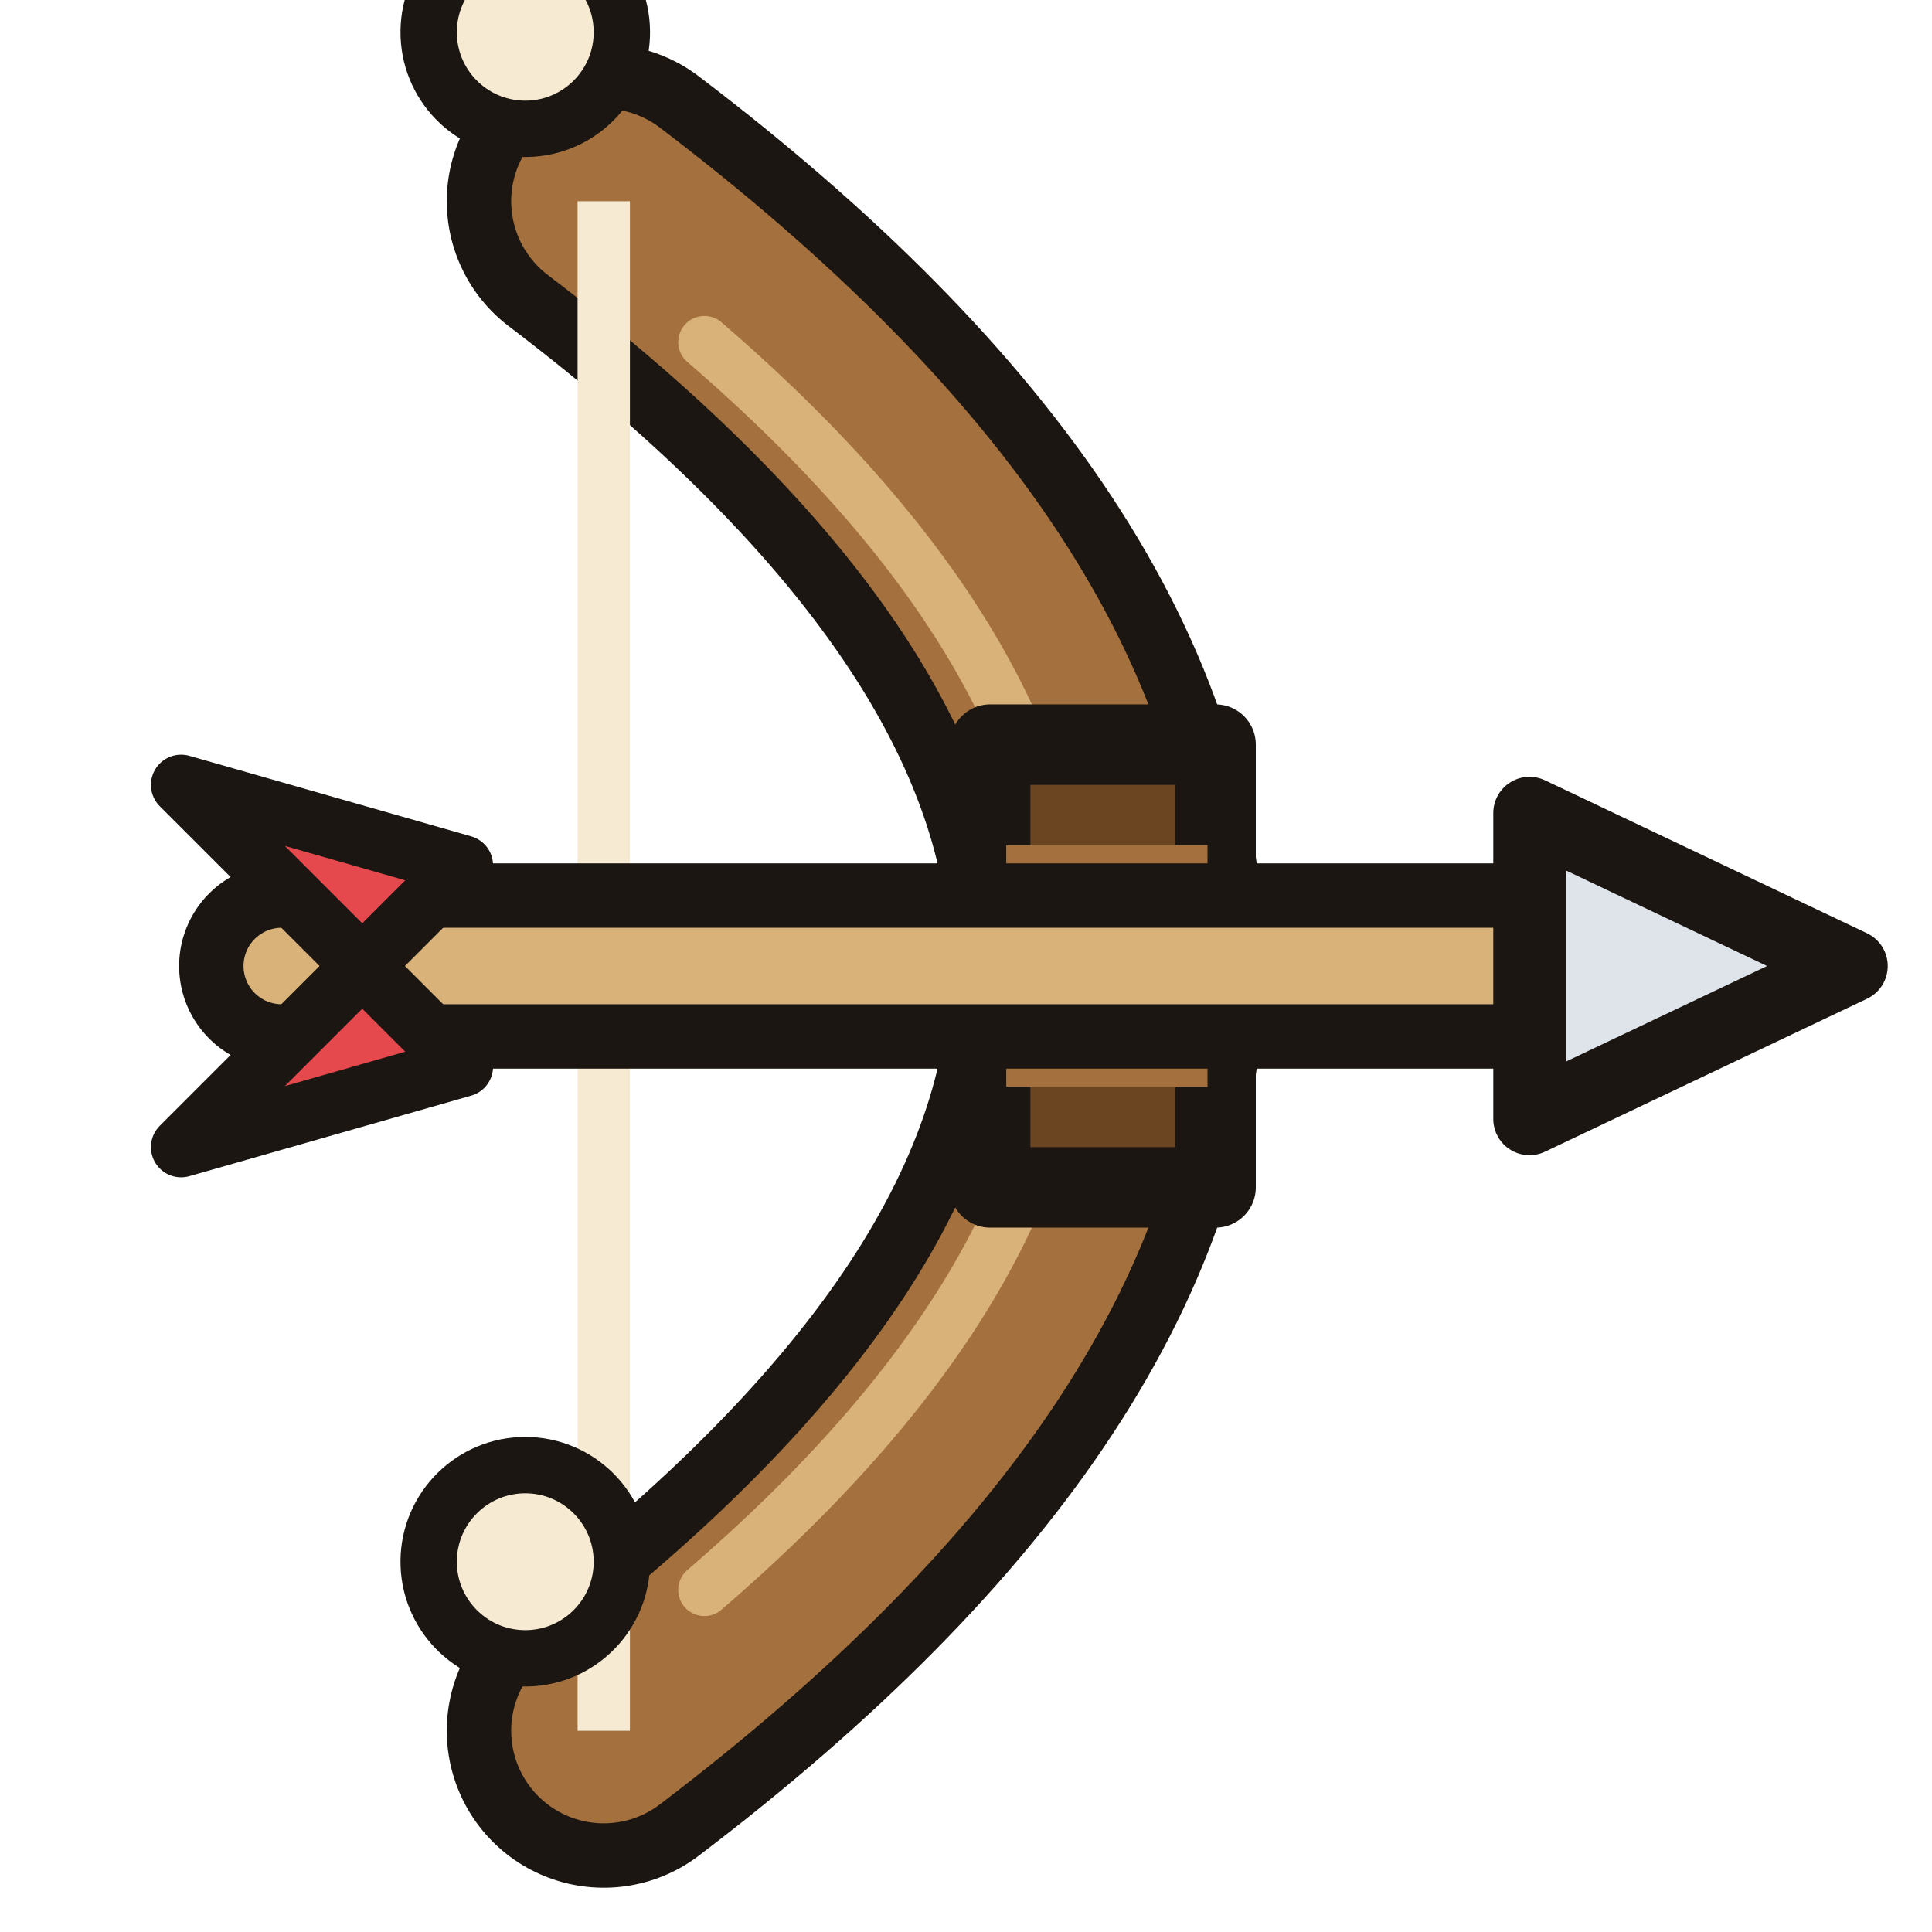
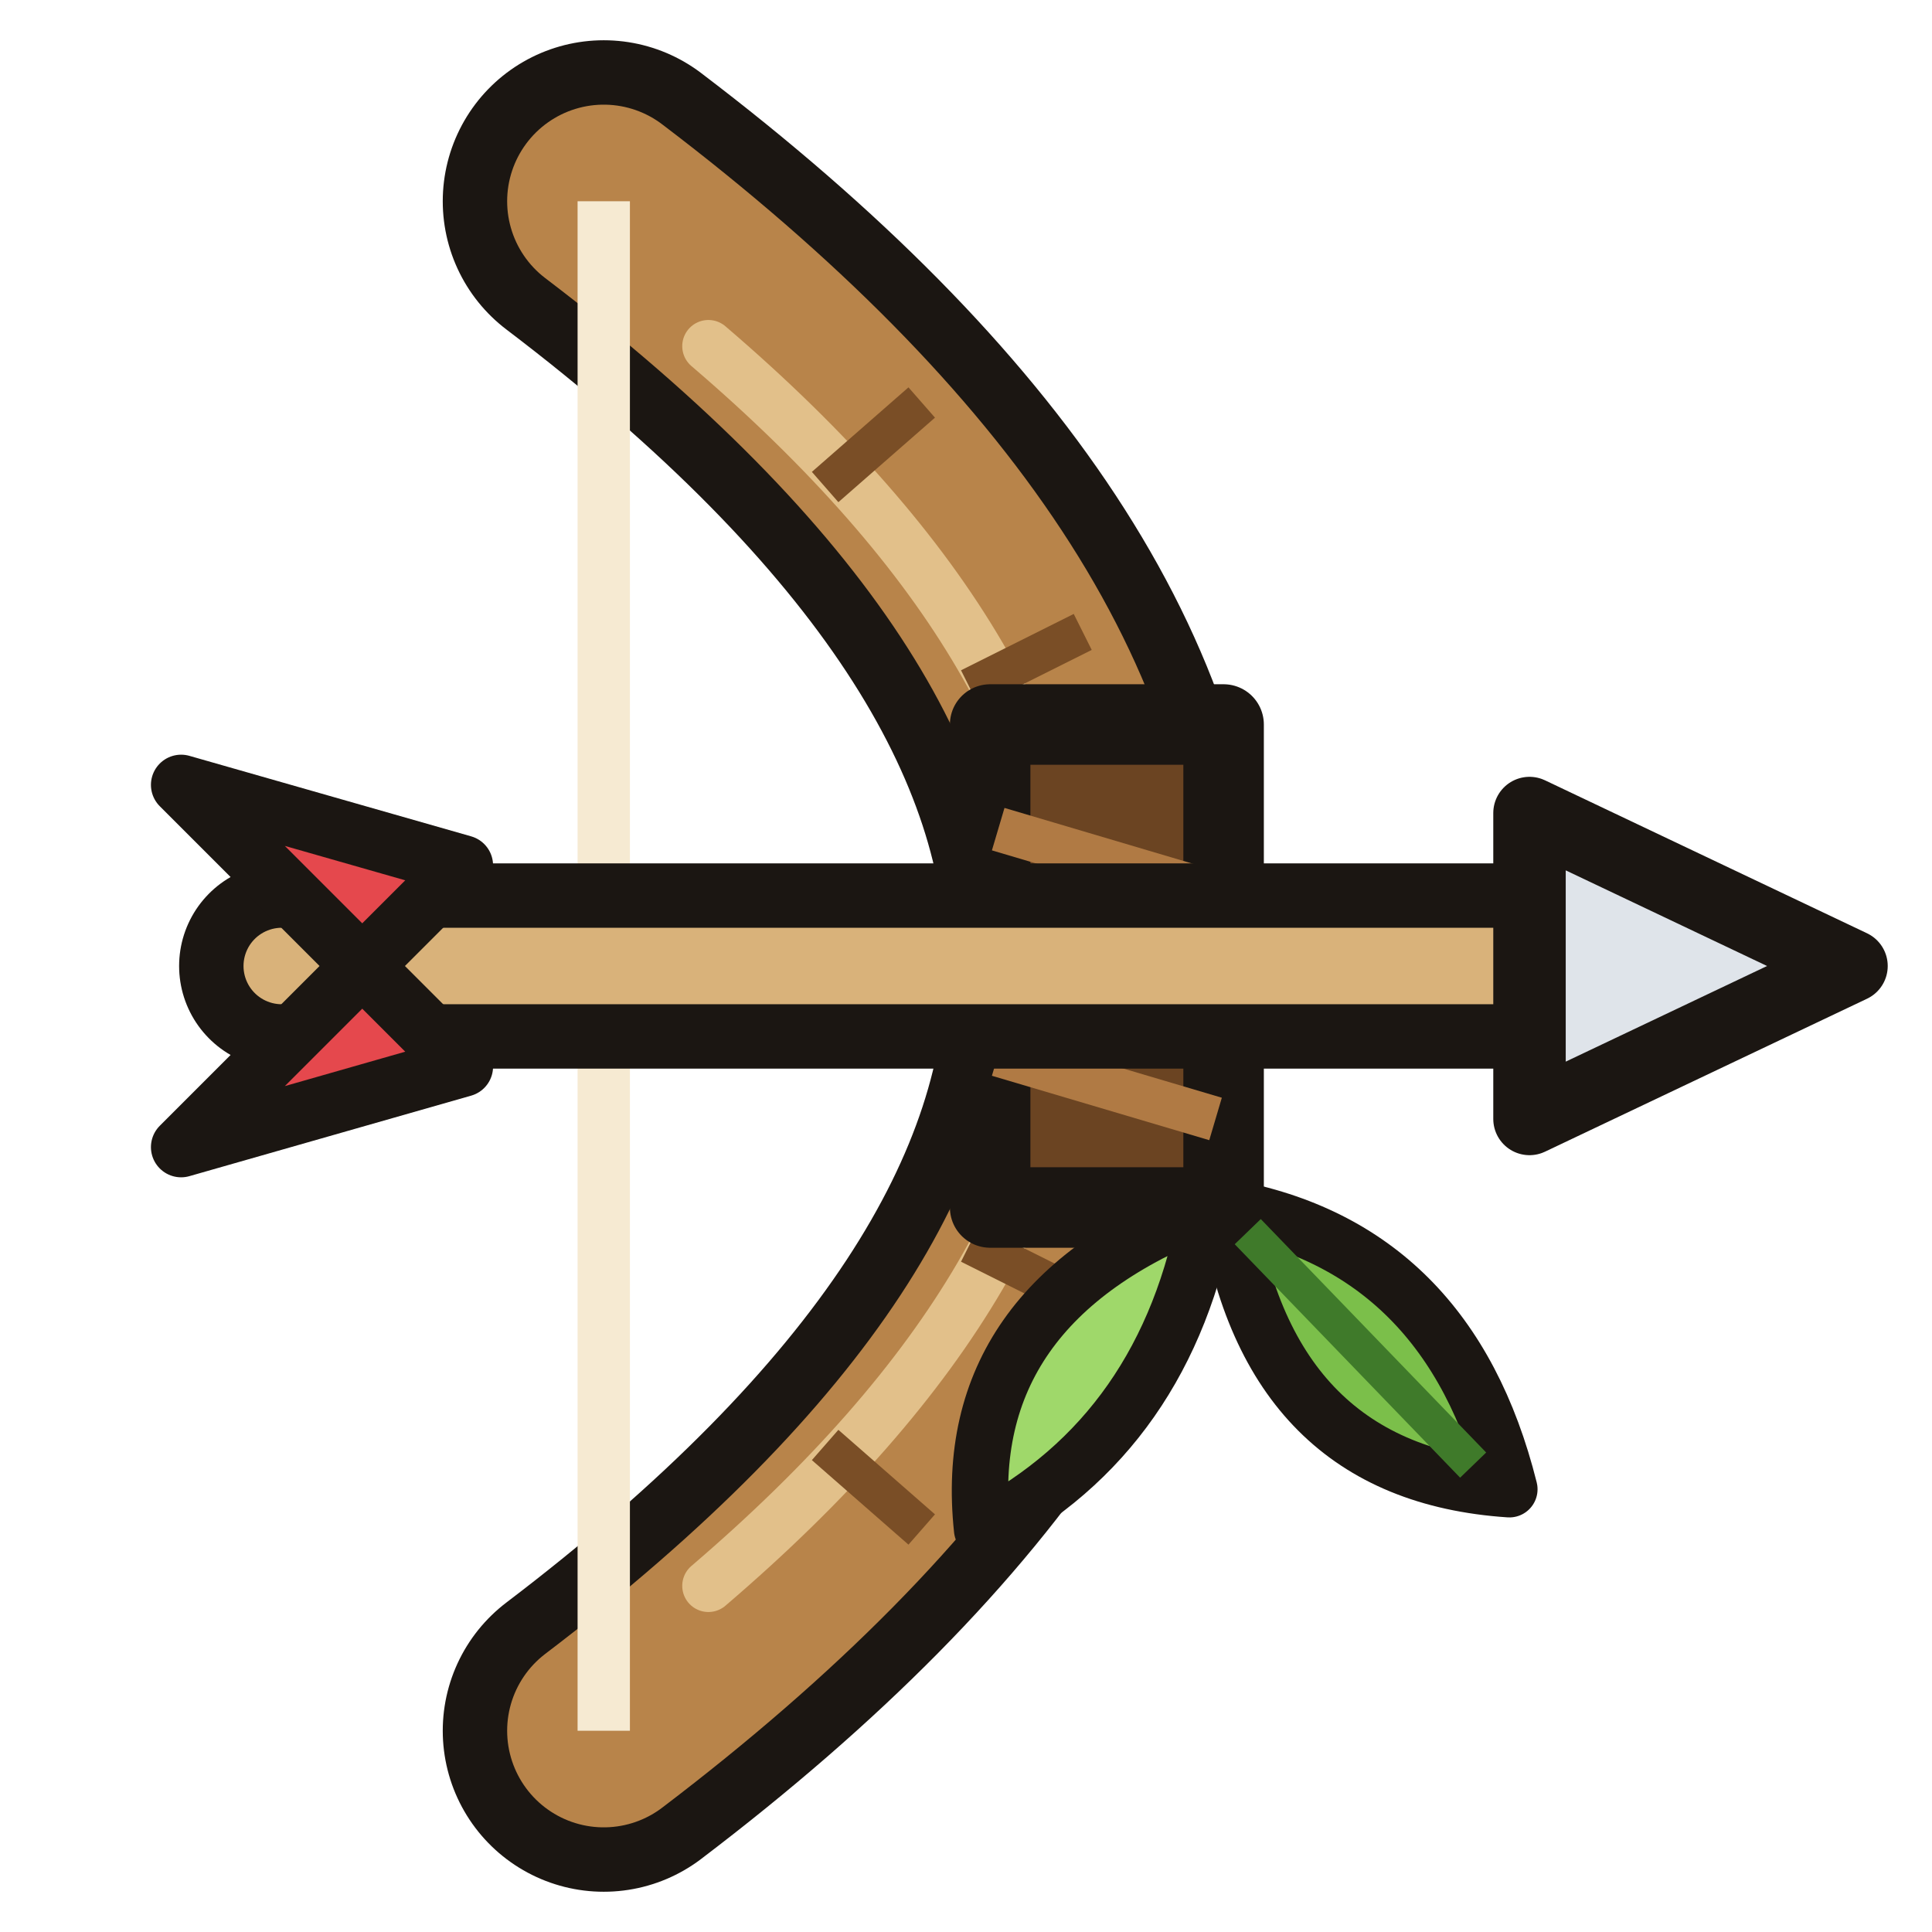
<svg xmlns="http://www.w3.org/2000/svg" width="256" height="256" viewBox="0 0 48 48">
-   <path d="M15 5 Q40 24 15 43" fill="none" stroke="#1b1612" stroke-width="7.8" stroke-linecap="round" stroke-linejoin="round" />
-   <path d="M15 5 Q40 24 15 43" fill="none" stroke="#a4703d" stroke-width="4.6" stroke-linecap="round" stroke-linejoin="round" />
-   <path d="M17.5 8.5 Q35.5 24 17.5 39.5" fill="none" stroke="#d9b27a" stroke-width="1.3" stroke-linecap="round" stroke-linejoin="round" />
+   <path d="M15 5 Q40 24 15 43" fill="none" stroke="#1b1612" stroke-width="8.0" stroke-linecap="round" stroke-linejoin="round" />
+   <path d="M15 5 Q40 24 15 43" fill="none" stroke="#b8844a" stroke-width="4.8" stroke-linecap="round" stroke-linejoin="round" />
+   <path d="M17.6 8.6 Q35.6 24 17.6 39.4" fill="none" stroke="#e2c08a" stroke-width="1.3" stroke-linecap="round" stroke-linejoin="round" />
+   <path d="M20.5 12.1 L22.9 10.0" stroke="#7a4e26" stroke-width="1" />
+   <path d="M24.1 17.1 L26.9 15.7" stroke="#7a4e26" stroke-width="1" />
+   <path d="M24.1 30.9 L26.9 32.3" stroke="#7a4e26" stroke-width="1" />
+   <path d="M20.5 35.9 L22.9 38.0" stroke="#7a4e26" stroke-width="1" />
  <path d="M15 5 L15 43" stroke="#f6ead2" stroke-width="1.3" />
-   <path d="M24.6 18.5 h5.6 v11 h-5.6 Z" fill="#6b4422" stroke="#1b1612" stroke-width="2" stroke-linejoin="round" />
-   <path d="M25 21.5 h5 M25 24 h5 M25 26.5 h5" stroke="#a4703d" stroke-width="1" />
+   <path d="M24.6 18 h5.8 v12 h-5.8 Z" fill="#6b4422" stroke="#1b1612" stroke-width="2" stroke-linejoin="round" />
+   <path d="M24.8 20.6 l5.4 1.6 M24.8 23.4 l5.4 1.6 M24.8 26.2 l5.4 1.6" stroke="#b07a44" stroke-width="1.1" />
  <path d="M7 24 H39" fill="none" stroke="#1b1612" stroke-width="5.1" stroke-linecap="round" stroke-linejoin="round" />
  <path d="M7 24 H39" fill="none" stroke="#d9b27a" stroke-width="1.9" stroke-linecap="round" stroke-linejoin="round" />
  <path d="M38 20.2 L46 24 L38 27.8 Z" fill="#dfe4ea" stroke="#1b1612" stroke-width="1.8" stroke-linejoin="round" />
  <path d="M9 24 L4.5 19.5 L11.5 21.5 Z" fill="#e5484d" stroke="#1b1612" stroke-width="1.5" stroke-linejoin="round" />
  <path d="M9 24 L4.5 28.5 L11.5 26.5 Z" fill="#e5484d" stroke="#1b1612" stroke-width="1.5" stroke-linejoin="round" />
-   <path d="M13 3.2 a2.4 2.4 0 1 1 0.1 0 Z" fill="#f6ead2" stroke="#1b1612" stroke-width="1.4" stroke-linejoin="round" />
-   <path d="M13 41.2 a2.4 2.4 0 1 1 0.1 0 Z" fill="#f6ead2" stroke="#1b1612" stroke-width="1.4" stroke-linejoin="round" />
+   <path d="M30.5 30 q5.5 1 7 7 q-6 -.4 -7 -7 Z" fill="#7bbf4a" stroke="#1b1612" stroke-width="1.4" stroke-linejoin="round" />
+   <path d="M31 30.6 L36.6 36.4" stroke="#3f7a2a" stroke-width=".9" />
+   <path d="M30 30 q-1 5.6 -5.6 8 q-.6 -5.6 5.6 -8 Z" fill="#9fd86a" stroke="#1b1612" stroke-width="1.4" stroke-linejoin="round" />
</svg>
